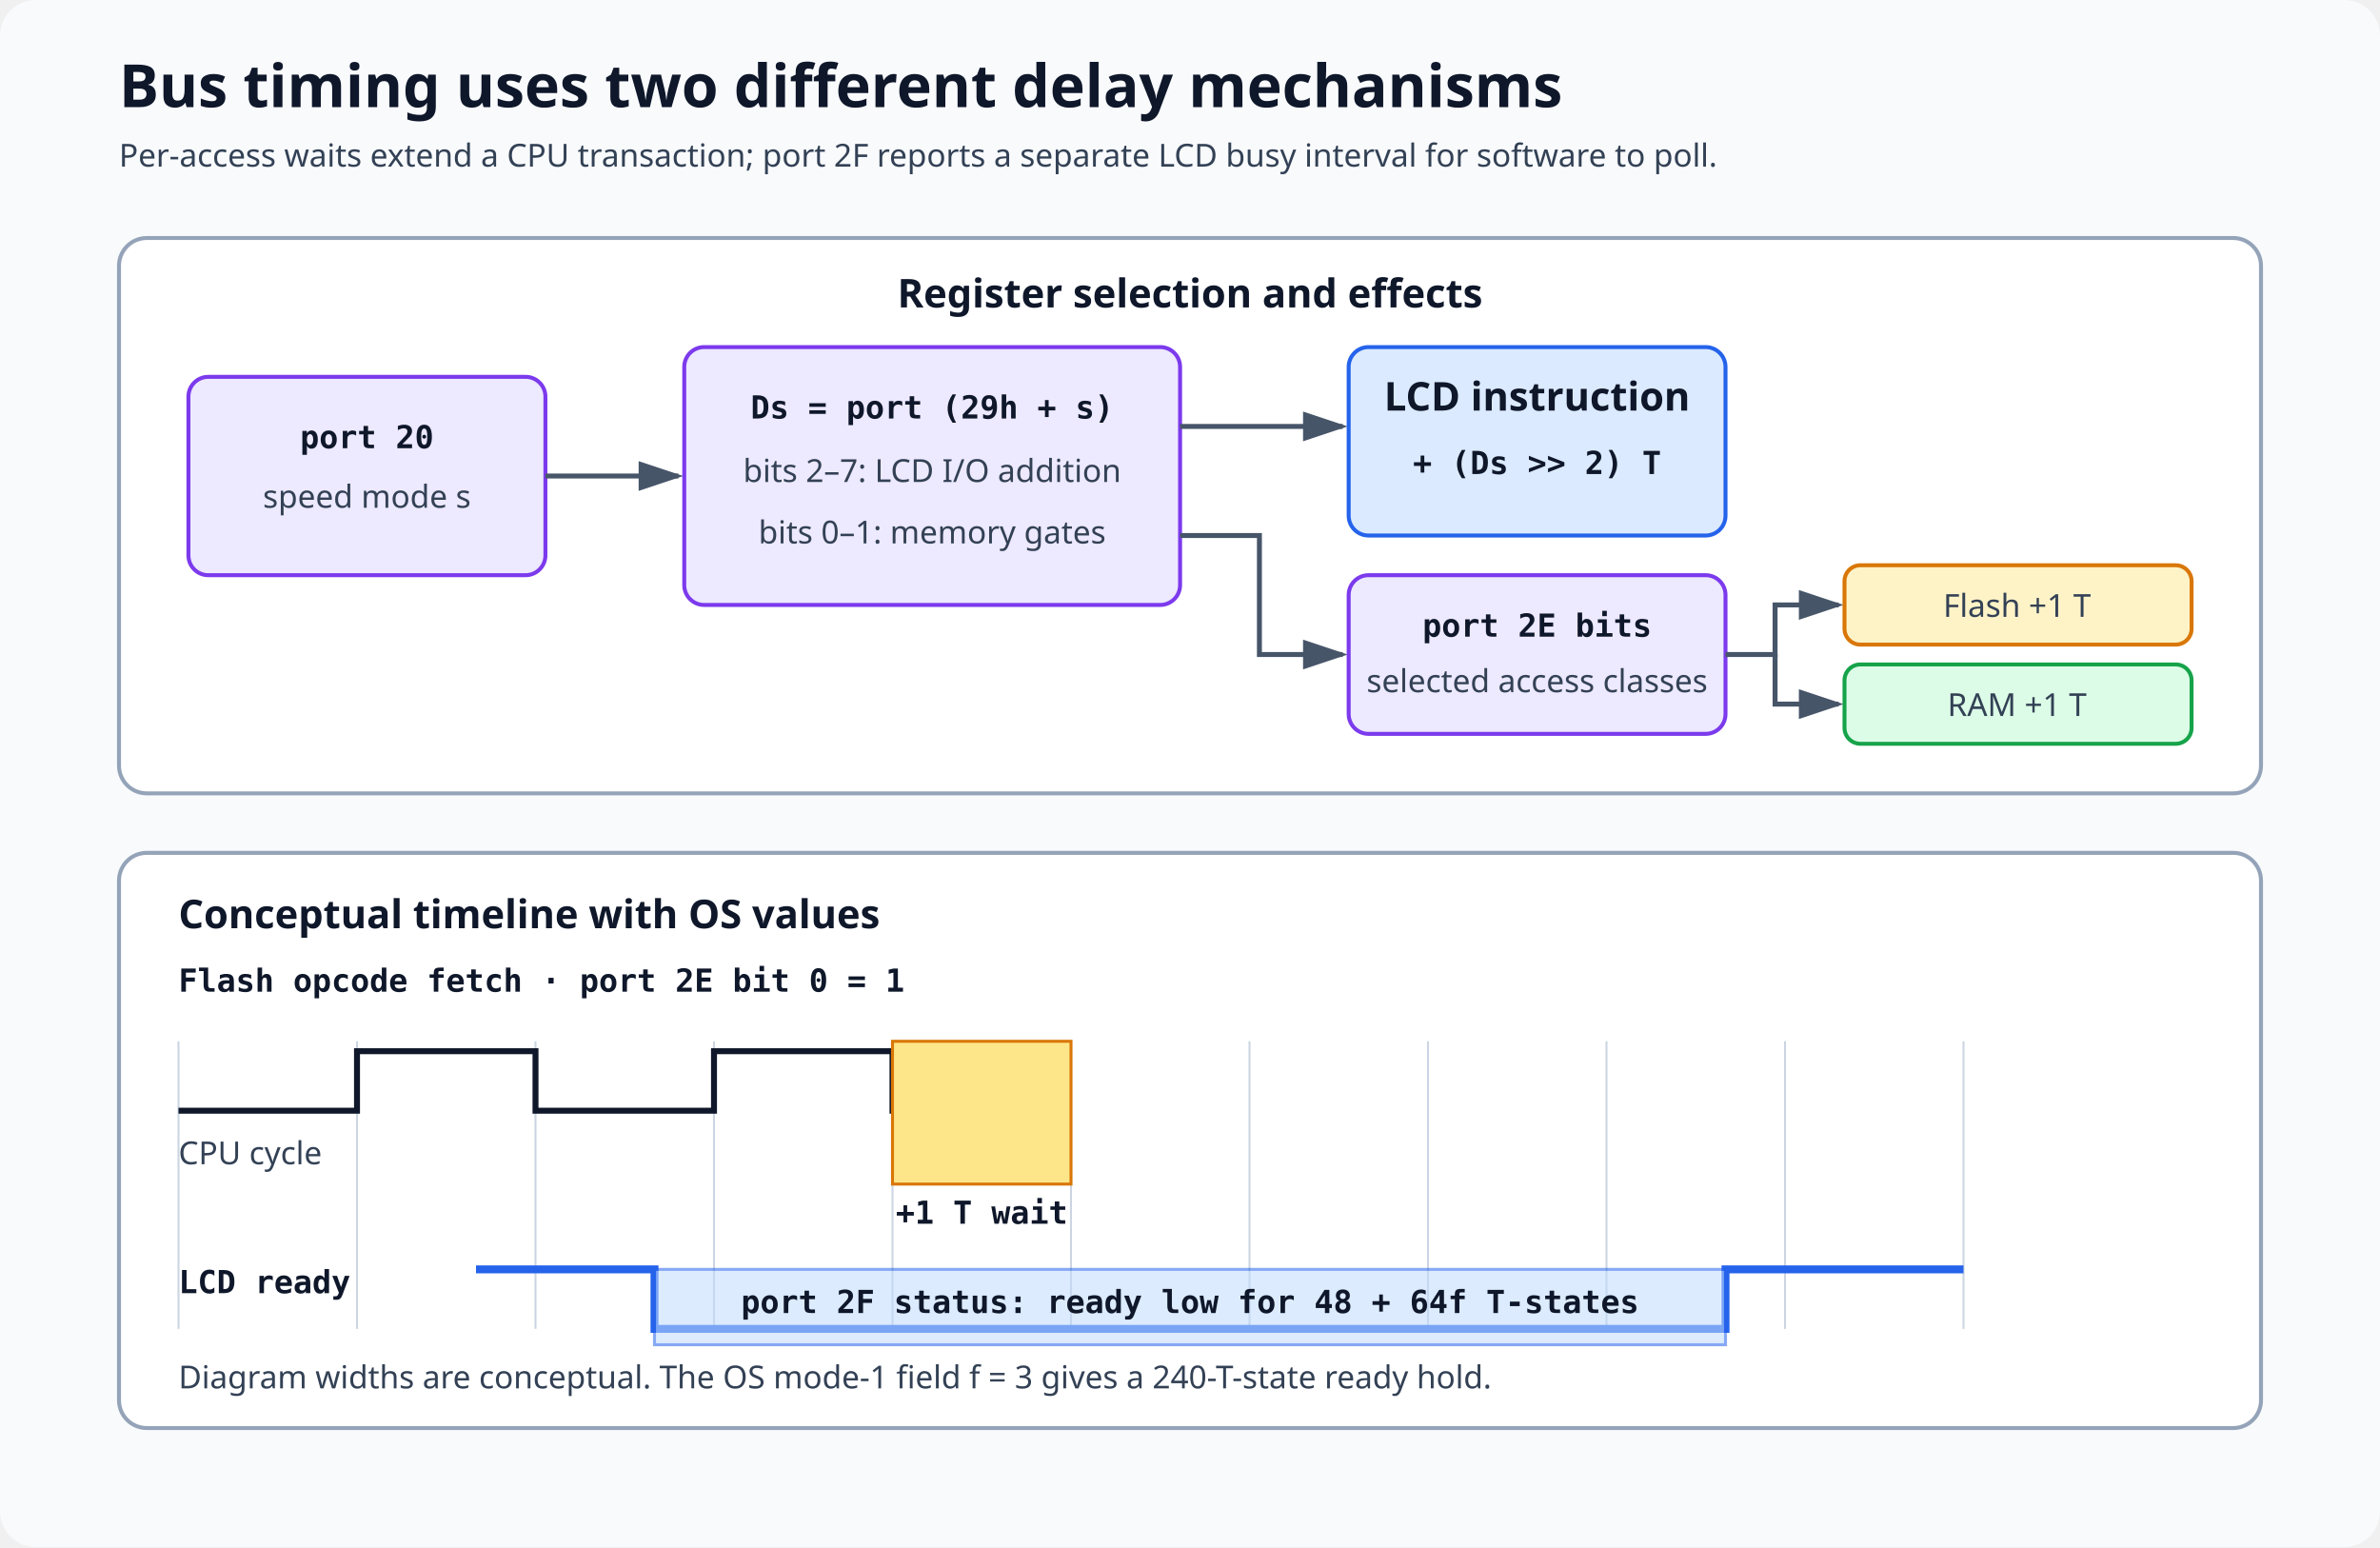
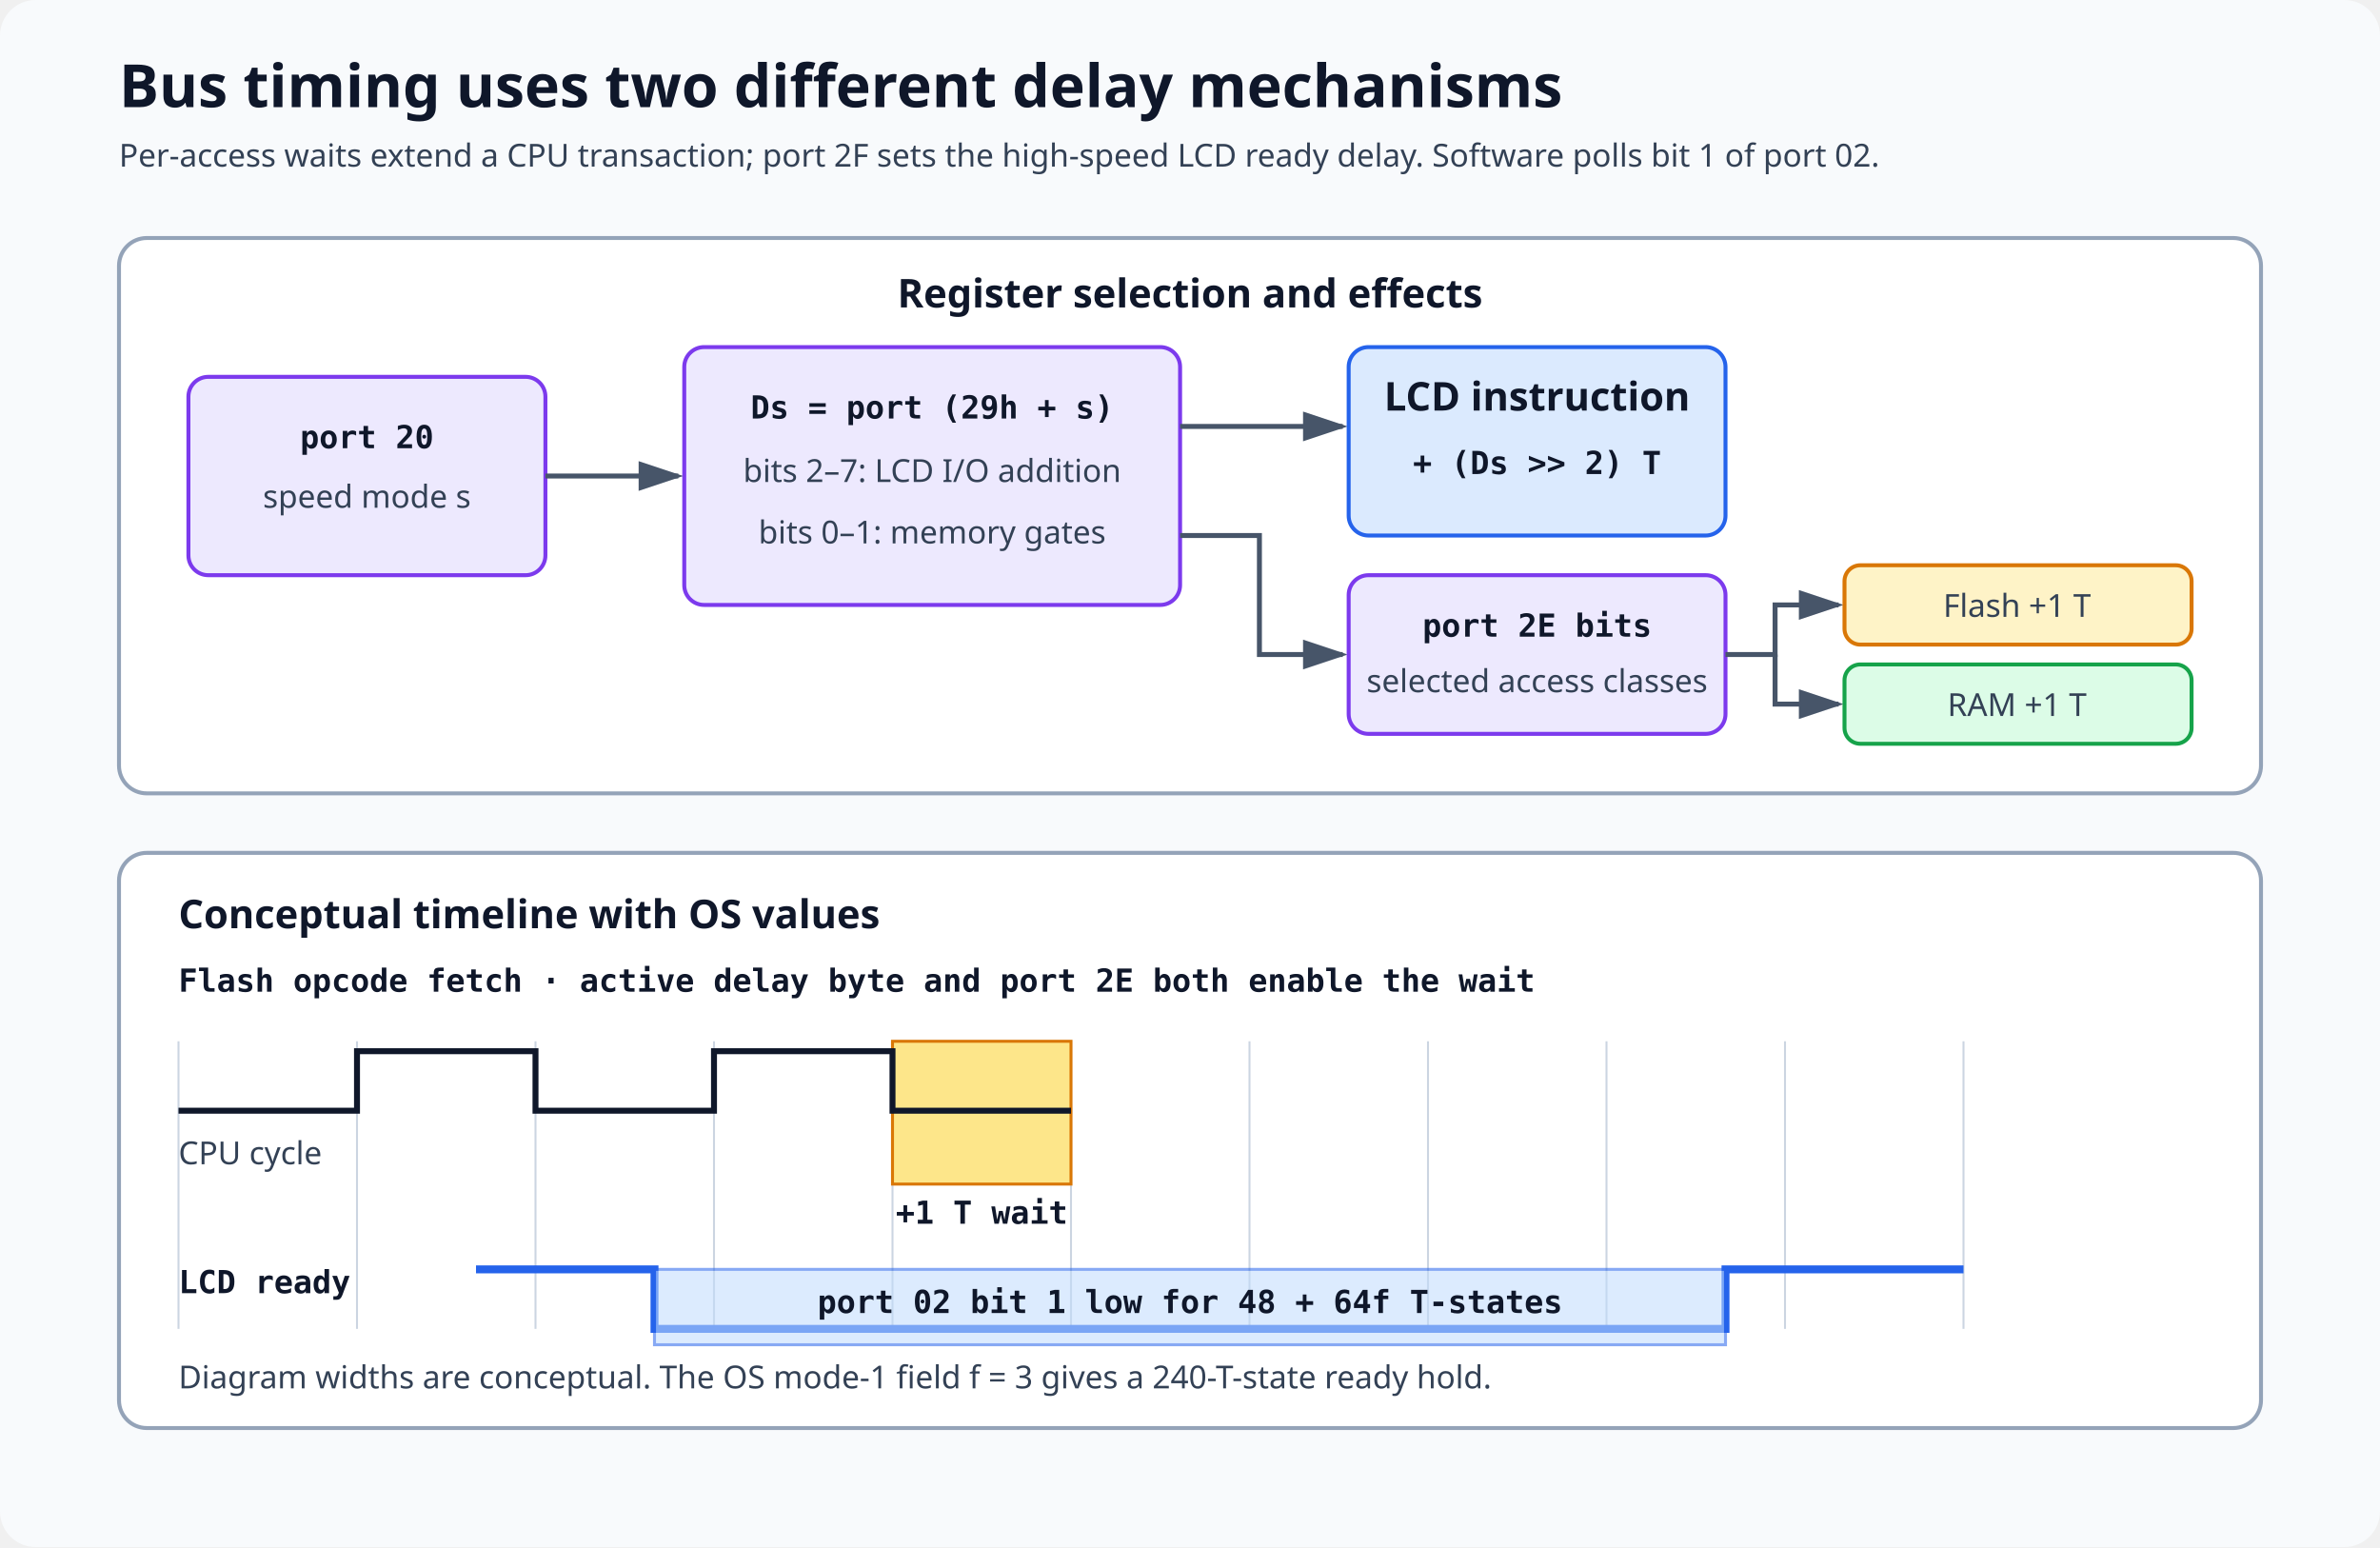
<svg xmlns="http://www.w3.org/2000/svg" width="1200" height="780" viewBox="0 0 1200 780" role="img" aria-labelledby="title desc">
  <defs>
    <style>
      .bg{fill:#f8fafc}.panel{fill:#fff;stroke:#94a3b8;stroke-width:2}.title{fill:#0f172a;font:700 30px system-ui,sans-serif}.head{fill:#0f172a;font:700 20px system-ui,sans-serif}.text{fill:#334155;font:16px system-ui,sans-serif}.mono{fill:#0f172a;font:600 16px ui-monospace,SFMono-Regular,Consolas,monospace}.port{fill:#ede9fe;stroke:#7c3aed;stroke-width:2}.lcd{fill:#dbeafe;stroke:#2563eb;stroke-width:2}.flash{fill:#fef3c7;stroke:#d97706;stroke-width:2}.ram{fill:#dcfce7;stroke:#16a34a;stroke-width:2}.arrow{stroke:#475569;stroke-width:2.5;fill:none;marker-end:url(#arrow)}.wave{stroke:#0f172a;stroke-width:3;fill:none}.grid{stroke:#cbd5e1;stroke-width:1}.wait{fill:#fde68a;stroke:#d97706;stroke-width:1.5}.hold{fill:#bfdbfe;stroke:#2563eb;stroke-width:1.5}.ready{stroke:#2563eb;stroke-width:4;fill:none}
    </style>
    <marker id="arrow" markerWidth="10" markerHeight="10" refX="8" refY="3" orient="auto" markerUnits="strokeWidth">
      <path d="M0,0 L0,6 L9,3 z" fill="#475569" />
    </marker>
  </defs>
  <rect class="bg" width="1200" height="780" rx="18" />
  <text class="title" x="60" y="54">Bus timing uses two different delay mechanisms</text>
-   <text class="text" x="60" y="84">Per-access waits extend a CPU transaction; port 2F reports a separate LCD busy interval for software to poll.</text>
+   <text class="text" x="60" y="84">Per-access waits extend a CPU transaction; port 2F sets the high-speed LCD ready delay. Software polls bit 1 of port 02.</text>
  <rect class="panel" x="60" y="120" width="1080" height="280" rx="14" />
  <text class="head" x="600" y="155" text-anchor="middle">Register selection and effects</text>
  <rect class="port" x="95" y="190" width="180" height="100" rx="10" />
  <text class="mono" x="185" y="226" text-anchor="middle">port 20</text>
  <text class="text" x="185" y="256" text-anchor="middle">speed mode s</text>
  <path class="arrow" d="M275 240 H342" />
  <rect class="port" x="345" y="175" width="250" height="130" rx="10" />
  <text class="mono" x="470" y="211" text-anchor="middle">Ds = port (29h + s)</text>
  <text class="text" x="470" y="243" text-anchor="middle">bits 2–7: LCD I/O addition</text>
  <text class="text" x="470" y="274" text-anchor="middle">bits 0–1: memory gates</text>
  <path class="arrow" d="M595 215 H677" />
  <path class="arrow" d="M595 270 H635 V330 H677" />
  <rect class="lcd" x="680" y="175" width="190" height="95" rx="10" />
  <text class="head" x="775" y="207" text-anchor="middle">LCD instruction</text>
  <text class="mono" x="775" y="239" text-anchor="middle">+ (Ds &gt;&gt; 2) T</text>
  <rect class="port" x="680" y="290" width="190" height="80" rx="10" />
  <text class="mono" x="775" y="321" text-anchor="middle">port 2E bits</text>
  <text class="text" x="775" y="349" text-anchor="middle">selected access classes</text>
  <path class="arrow" d="M870 330 H895 V305 H927" />
  <path class="arrow" d="M895 330 V355 H927" />
  <rect class="flash" x="930" y="285" width="175" height="40" rx="8" />
  <text class="text" x="1017" y="311" text-anchor="middle">Flash +1 T</text>
  <rect class="ram" x="930" y="335" width="175" height="40" rx="8" />
  <text class="text" x="1017" y="361" text-anchor="middle">RAM +1 T</text>
  <rect class="panel" x="60" y="430" width="1080" height="290" rx="14" />
  <text class="head" x="90" y="468">Conceptual timeline with OS values</text>
-   <text class="mono" x="90" y="500">Flash opcode fetch · port 2E bit 0 = 1</text>
+   <text class="mono" x="90" y="500">Flash opcode fetch · active delay byte and port 2E both enable the wait</text>
  <g transform="translate(90 525)">
    <path class="grid" d="M0 0 V145 M90 0 V145 M180 0 V145 M270 0 V145 M360 0 V145 M450 0 V145 M540 0 V145 M630 0 V145 M720 0 V145 M810 0 V145 M900 0 V145" />
+     <rect class="wait" x="360" y="0" width="90" height="72" />
    <path class="wave" d="M0 35 H90 V5 H180 V35 H270 V5 H360 V35 H450" />
    <text class="text" x="0" y="62">CPU cycle</text>
-     <rect class="wait" x="360" y="0" width="90" height="72" />
    <text class="mono" x="405" y="92" text-anchor="middle">+1 T wait</text>
    <text class="mono" x="0" y="127">LCD ready</text>
    <path class="ready" d="M150 115 H240 V145 H780 V115 H900" />
    <rect class="hold" x="240" y="115" width="540" height="38" opacity="0.55" />
-     <text class="mono" x="510" y="137" text-anchor="middle">port 2F status: ready low for 48 + 64f T-states</text>
+     <text class="mono" x="510" y="137" text-anchor="middle">port 02 bit 1 low for 48 + 64f T-states</text>
  </g>
  <text class="text" x="90" y="700">Diagram widths are conceptual. The OS mode-1 field f = 3 gives a 240-T-state ready hold.</text>
</svg>
